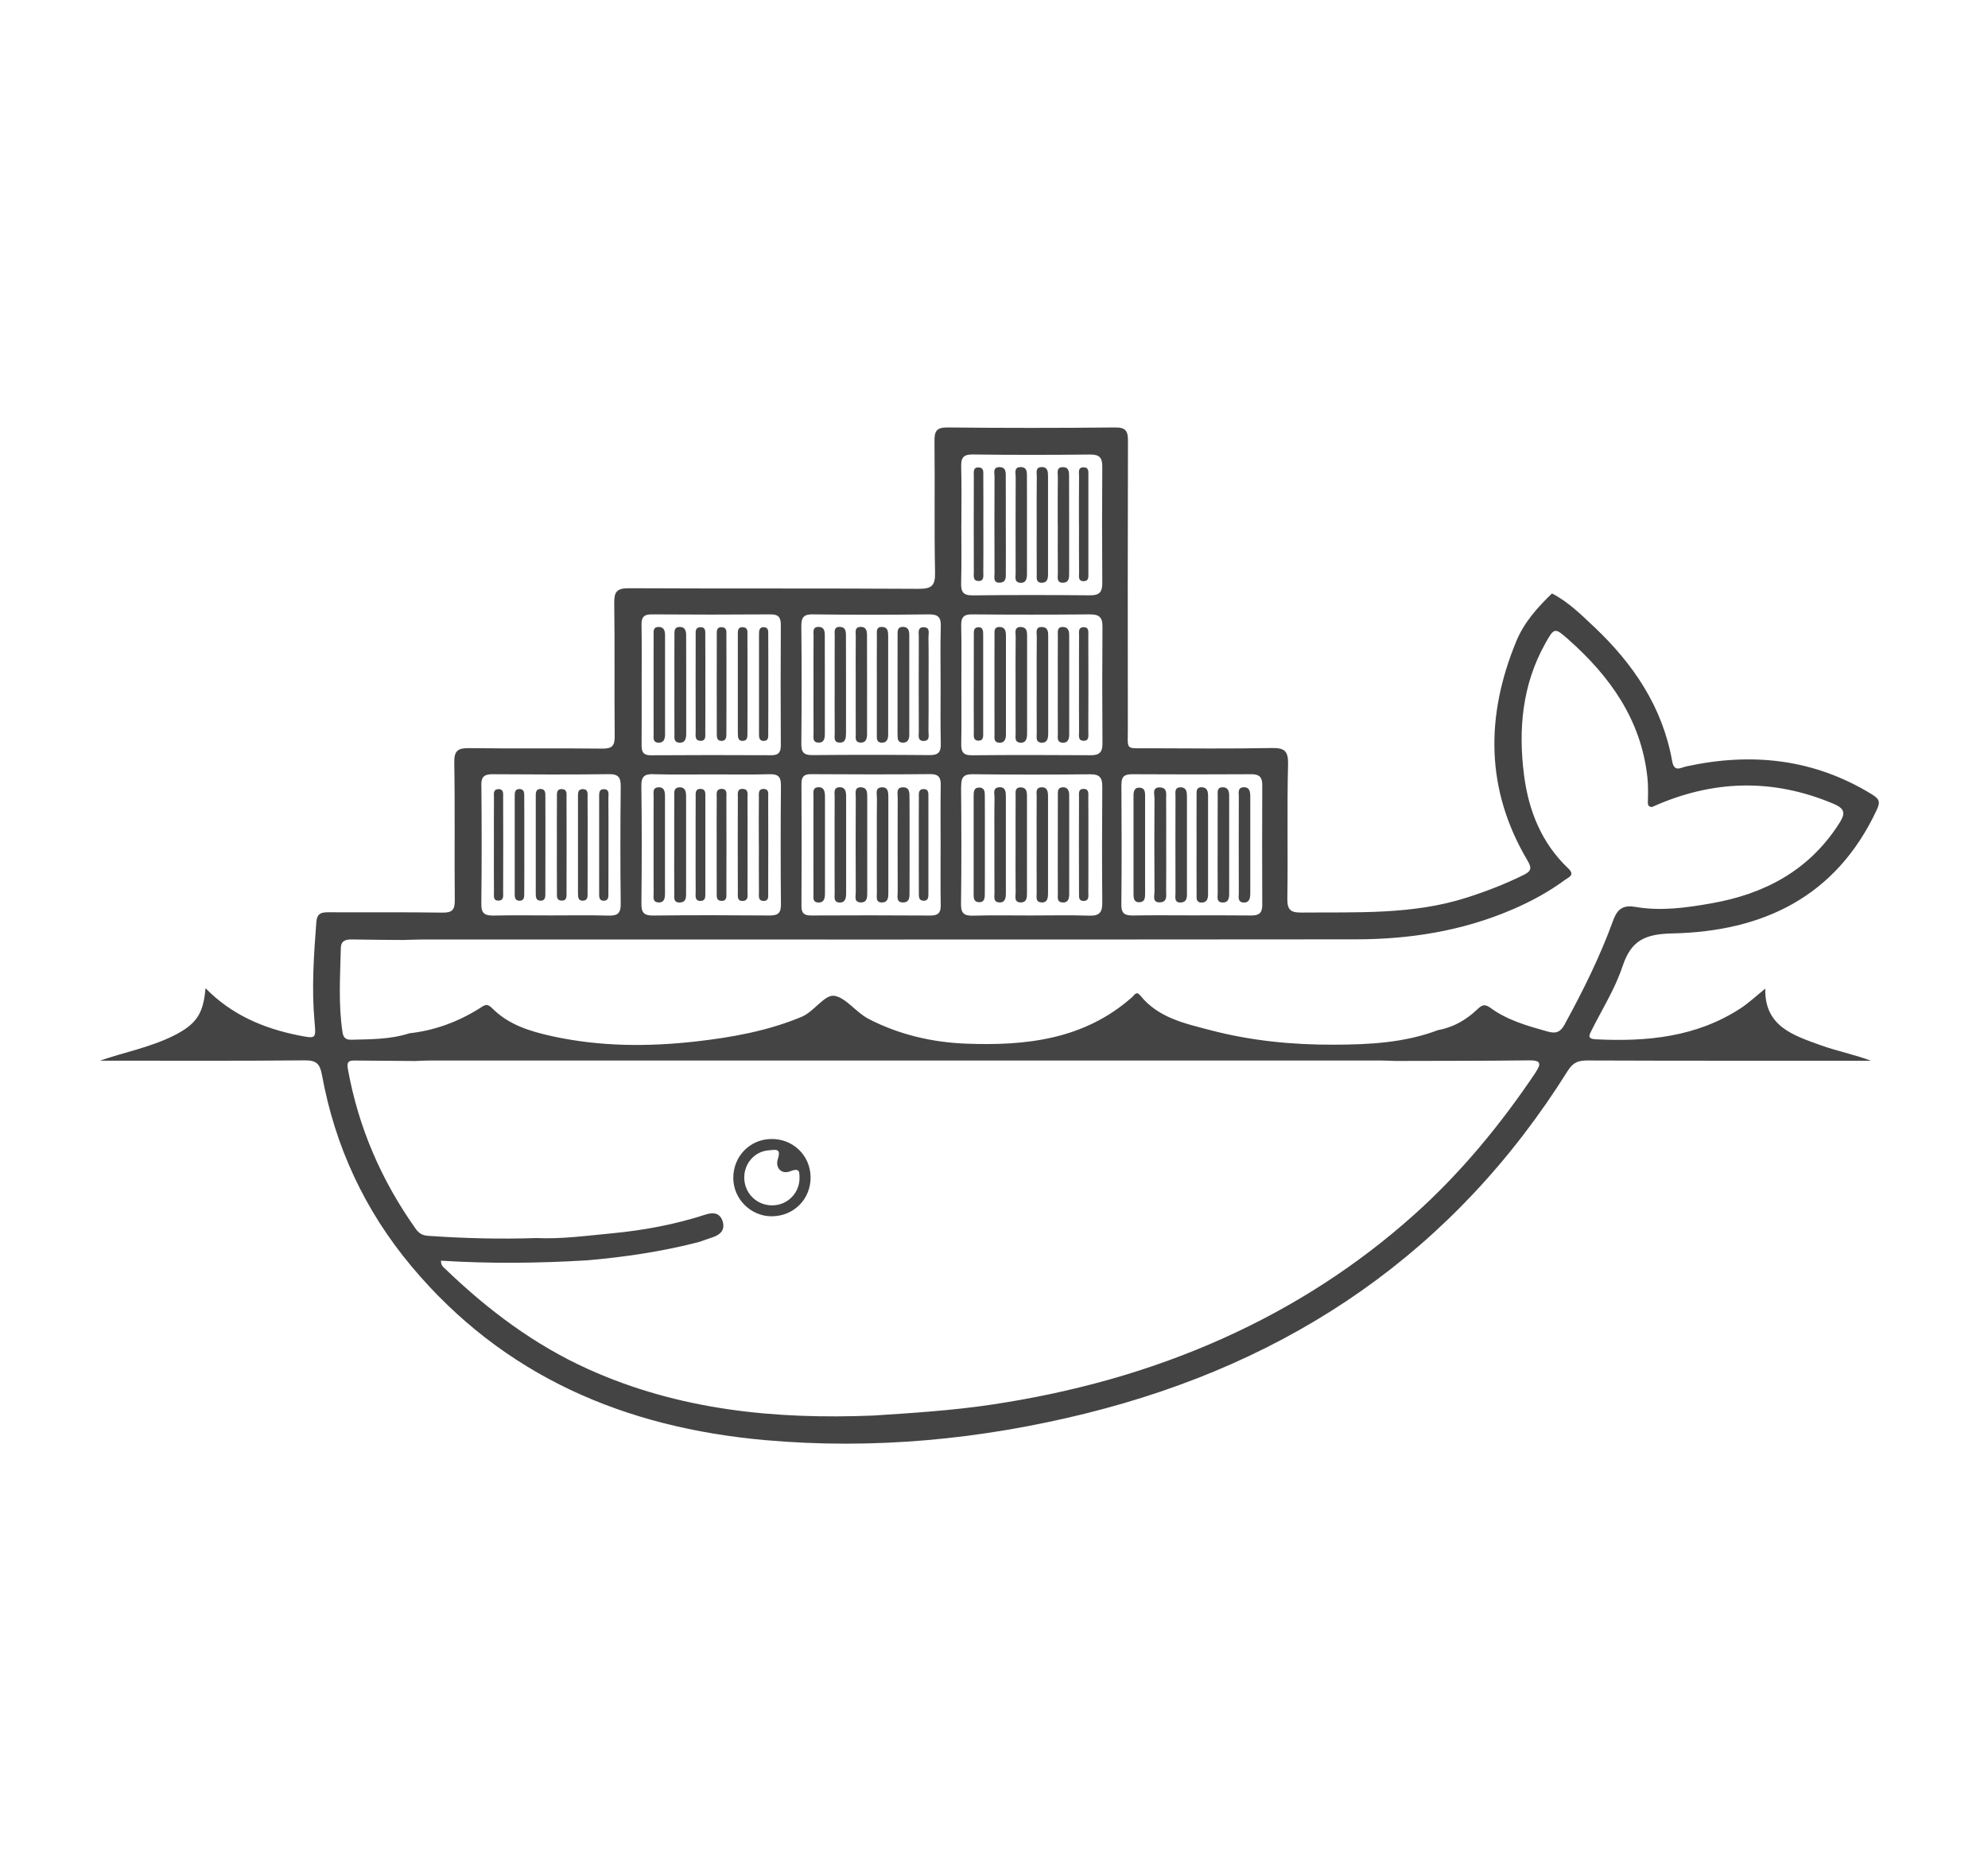
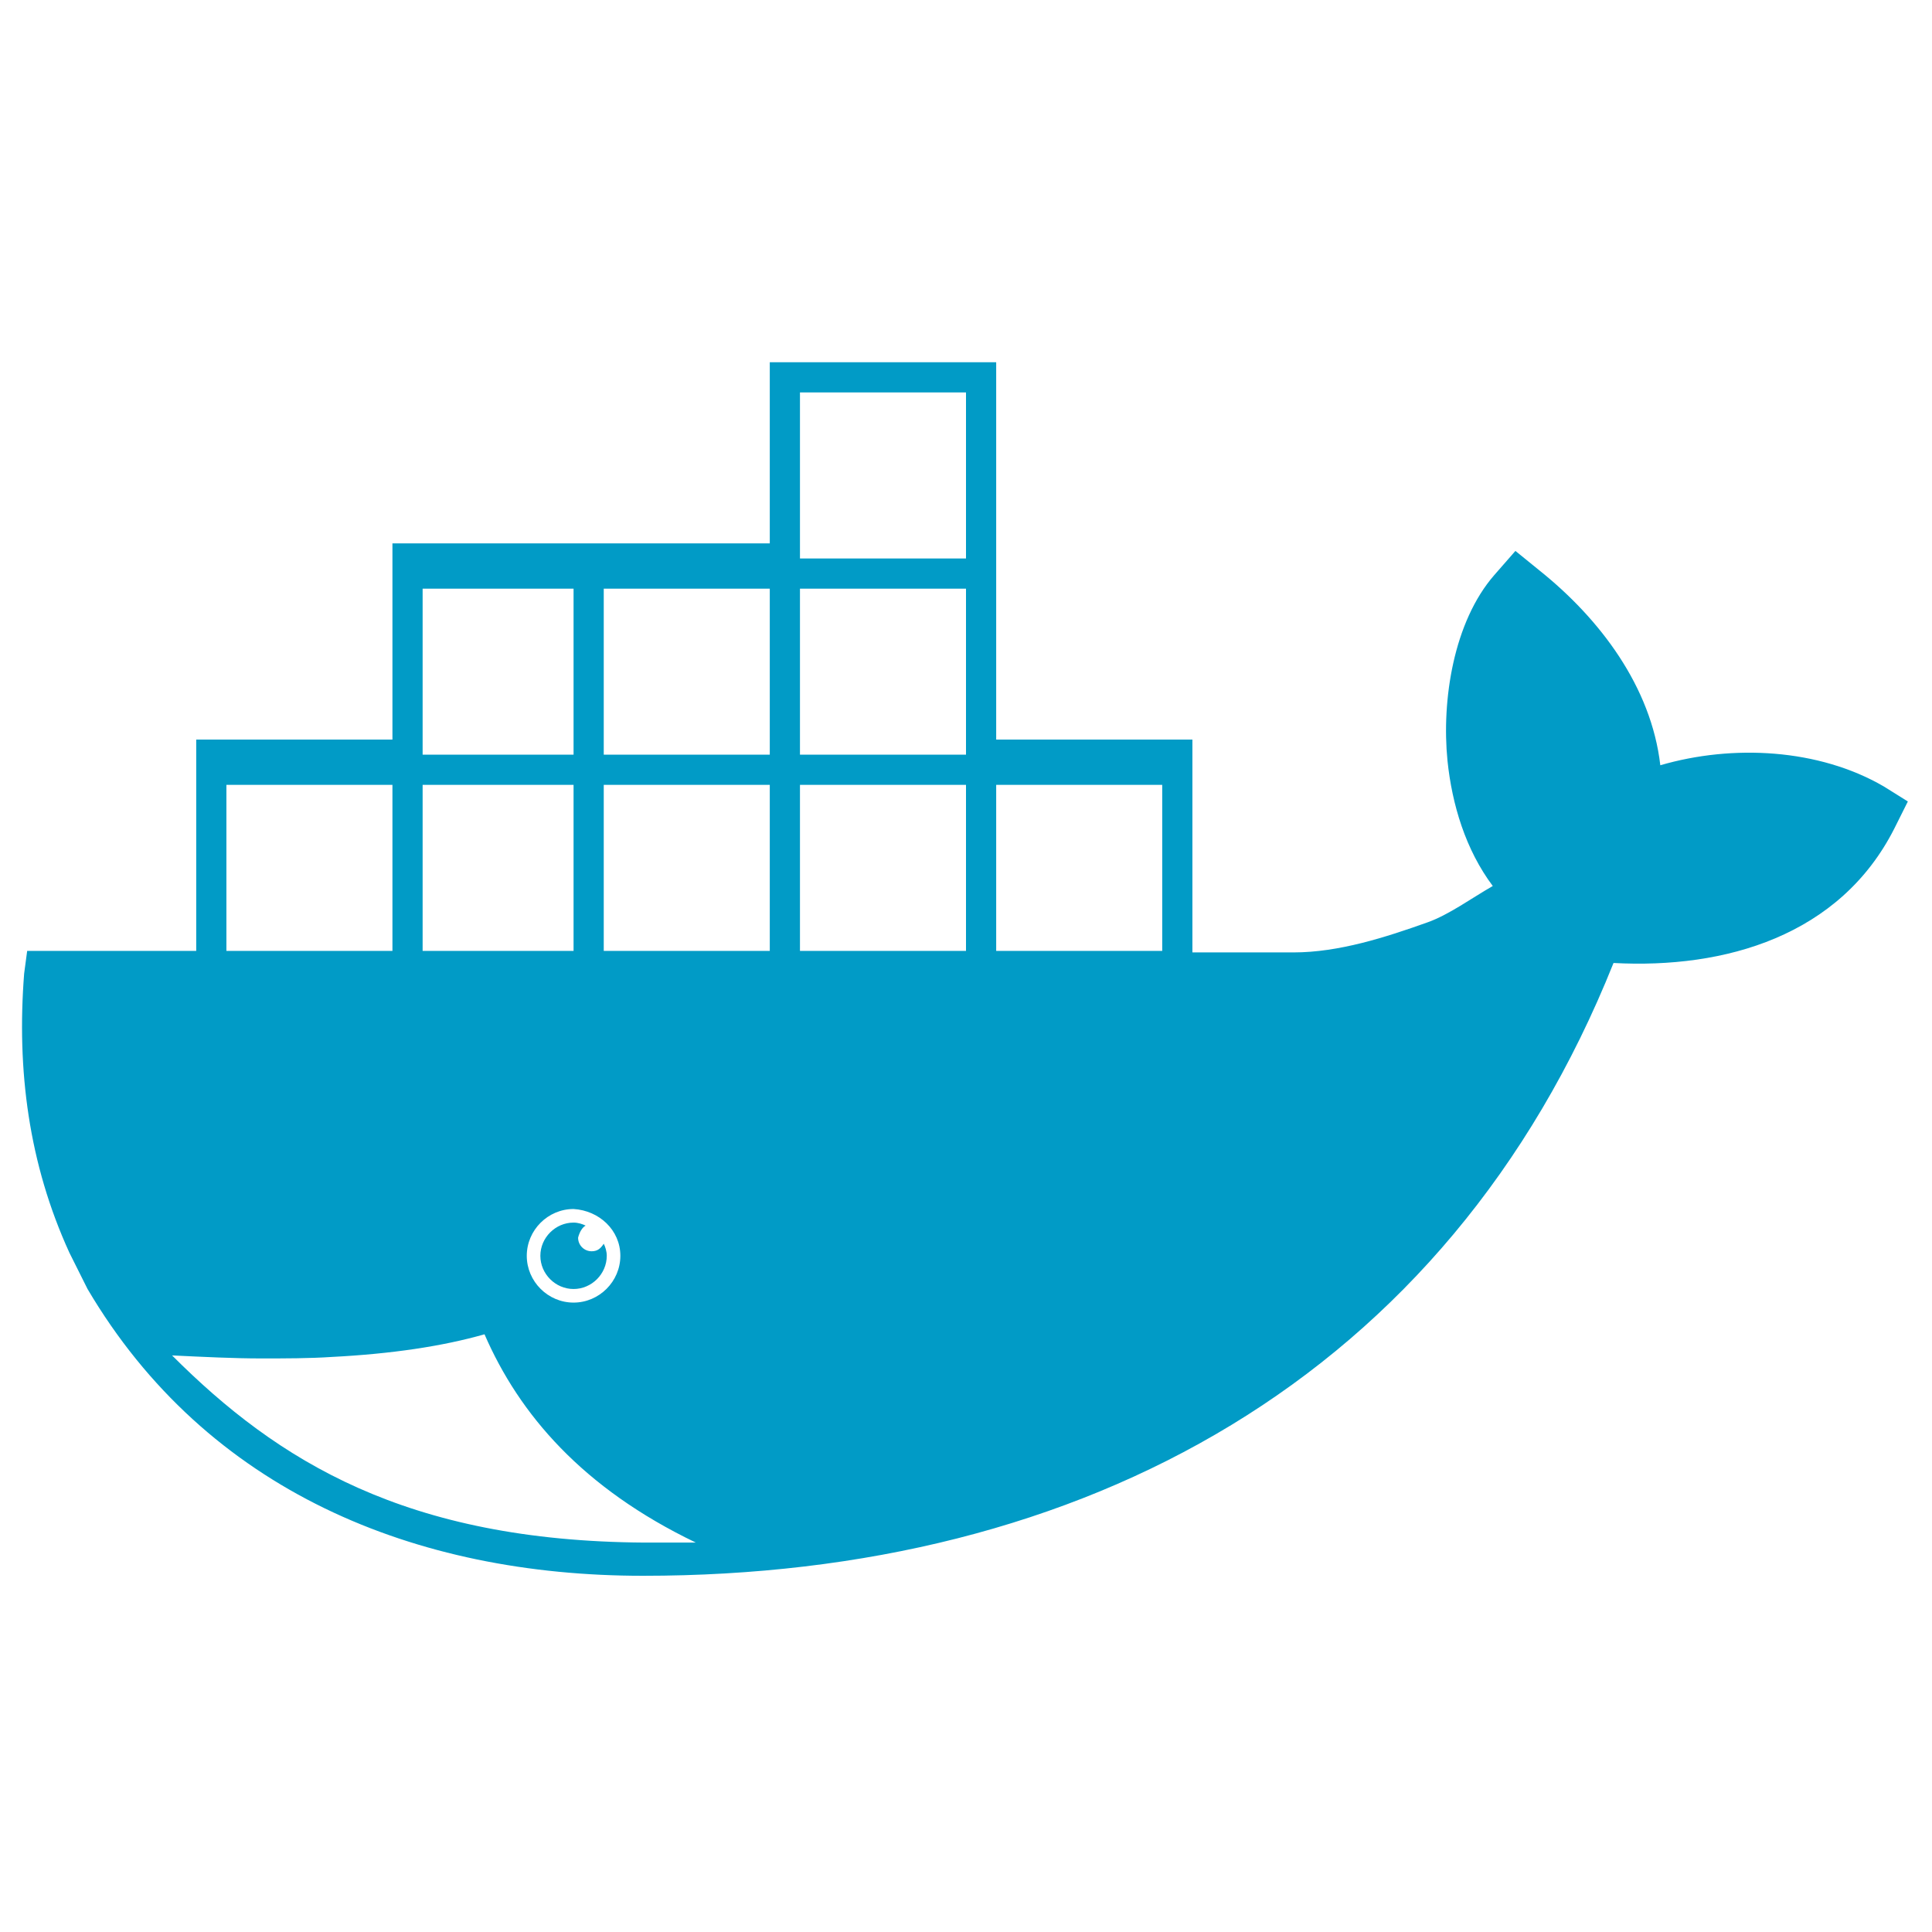
- <svg xmlns="http://www.w3.org/2000/svg" version="1.1" width="34" height="32" viewBox="0 0 34 32">
-   <path fill="#444444" d="M16.734 15.43c0.115 0.010 0.108-0.086 0.109-0.162 0.002-0.266 0.001-0.532 0.001-0.798 0-0.283 0.001-0.566-0.001-0.85-0-0.068 0.001-0.15-0.096-0.15s-0.095 0.081-0.095 0.15c-0.001 0.549-0.001 1.098-0 1.648 0 0.067-0.010 0.154 0.083 0.162z" />
-   <path fill="#444444" d="M20.202 15.435c0.107-0.009 0.098-0.103 0.098-0.179 0.001-0.266 0-0.533 0-0.799 0-0.275 0-0.55-0-0.825-0-0.080-0.004-0.167-0.112-0.166-0.105 0.001-0.084 0.091-0.084 0.155-0.002 0.55-0.002 1.1 0 1.65 0 0.070-0.028 0.175 0.098 0.165z" />
-   <path fill="#444444" d="M18.175 15.436c0.092 0.004 0.111-0.066 0.111-0.14 0-0.567 0-1.133-0-1.7-0-0.079-0.032-0.139-0.12-0.13-0.084 0.008-0.073 0.082-0.074 0.14-0.001 0.283-0.001 0.567-0.001 0.85 0 0.275-0.001 0.55 0.001 0.824 0.001 0.063-0.023 0.151 0.083 0.155z" />
-   <path fill="#444444" d="M17.463 15.435c0.093-0.002 0.101-0.078 0.101-0.149 0.001-0.558 0.001-1.116 0-1.674-0-0.073-0.012-0.144-0.106-0.145-0.107-0.001-0.088 0.086-0.088 0.15-0.002 0.275-0.001 0.55-0.001 0.824s-0.002 0.55 0.001 0.824c0.001 0.069-0.033 0.172 0.093 0.17z" />
-   <path fill="#444444" d="M16.815 10.856c-0-0.060-0.001-0.133-0.086-0.128s-0.074 0.081-0.074 0.139c-0.001 0.275-0.001 0.549-0.001 0.824s-0.002 0.549 0.001 0.824c0.001 0.063-0.020 0.155 0.085 0.153 0.084-0.002 0.075-0.081 0.075-0.138 0.001-0.558 0.001-1.116 0-1.674z" />
-   <path fill="#444444" d="M17.808 15.435c0.109 0.007 0.116-0.079 0.116-0.16 0-0.55 0-1.099 0-1.649 0-0.081-0.007-0.167-0.116-0.16-0.103 0.007-0.077 0.097-0.078 0.16-0.003 0.275-0.001 0.55-0.001 0.824s-0.001 0.55 0.001 0.824c0.001 0.063-0.025 0.153 0.078 0.16z" />
-   <path fill="#444444" d="M17.007 14.446c0 0.275-0.001 0.55 0.001 0.824 0.001 0.063-0.025 0.154 0.074 0.164 0.107 0.011 0.121-0.072 0.121-0.156 0-0.55 0-1.099-0-1.649 0-0.079-0.002-0.17-0.112-0.164-0.122 0.007-0.080 0.113-0.082 0.181-0.005 0.266-0.002 0.533-0.002 0.799z" />
-   <path fill="#444444" d="M20.465 15.288c0 0.065-0.016 0.151 0.090 0.149 0.092-0.002 0.106-0.074 0.106-0.147 0.001-0.559 0.001-1.117 0-1.676-0-0.072-0.012-0.145-0.104-0.149-0.107-0.004-0.092 0.081-0.092 0.147-0.002 0.275-0.001 0.55-0.001 0.825 0 0.284-0.001 0.567 0.001 0.851z" />
-   <path fill="#444444" d="M13.992 12.701c0.11 0.006 0.115-0.081 0.115-0.161 0-0.557 0.001-1.114-0.001-1.672-0-0.070-0.008-0.145-0.104-0.146-0.109-0.001-0.088 0.085-0.088 0.148-0.002 0.274-0.001 0.549-0.001 0.823-0 0.283-0.001 0.566 0.001 0.849 0.001 0.063-0.024 0.153 0.079 0.159z" />
-   <path fill="#444444" d="M15.351 12.567c0 0.060-0.002 0.129 0.081 0.135 0.089 0.006 0.119-0.054 0.119-0.132 0.001-0.567 0.001-1.134 0-1.701-0-0.070-0.008-0.144-0.104-0.147-0.105-0.003-0.096 0.078-0.096 0.144-0.001 0.283-0.001 0.567-0.001 0.85s-0 0.567 0 0.85z" />
-   <path fill="#444444" d="M13.989 13.465c-0.1 0.009-0.075 0.099-0.076 0.163-0.002 0.275-0.001 0.55-0.001 0.825s-0.001 0.55 0.001 0.825c0.001 0.063-0.023 0.154 0.081 0.158 0.108 0.004 0.115-0.083 0.115-0.163 0-0.55 0-1.1 0-1.65-0-0.083-0.014-0.167-0.12-0.158z" />
-   <path fill="#444444" d="M14.354 12.701c0.11 0.006 0.114-0.081 0.115-0.161 0-0.557 0.001-1.114-0.001-1.672-0-0.070-0.008-0.145-0.104-0.146-0.109-0.001-0.088 0.085-0.088 0.148-0.002 0.274-0.001 0.549-0.001 0.823-0 0.283-0.002 0.566 0.001 0.849 0.001 0.063-0.025 0.153 0.079 0.159z" />
-   <path fill="#444444" d="M14.996 12.565c0 0.058-0.009 0.131 0.077 0.137 0.090 0.006 0.117-0.056 0.117-0.134 0-0.566 0.001-1.132-0-1.697-0-0.069-0.006-0.145-0.102-0.148-0.109-0.004-0.091 0.081-0.091 0.145-0.002 0.274-0.001 0.549-0.001 0.823 0 0.291-0.001 0.583 0 0.874z" />
-   <path fill="#444444" d="M14.718 12.701c0.092 0.004 0.11-0.066 0.111-0.14 0-0.566 0.001-1.132-0.001-1.697-0-0.071-0.012-0.144-0.108-0.142-0.109 0.002-0.084 0.090-0.084 0.152-0.003 0.274-0.001 0.549-0.001 0.823 0 0.283-0.001 0.566 0.001 0.849 0.001 0.063-0.024 0.151 0.083 0.155z" />
-   <path fill="#444444" d="M17.37 9.804c0 0.063-0.025 0.154 0.075 0.163 0.108 0.010 0.119-0.074 0.119-0.157 0-0.274 0-0.549 0-0.823s0.001-0.549-0.001-0.823c-0.001-0.075 0.011-0.17-0.1-0.175-0.127-0.005-0.092 0.101-0.092 0.168-0.003 0.549-0.002 1.097-0.001 1.646z" />
-   <path fill="#444444" d="M18.613 10.874c-0-0.063 0.017-0.154-0.090-0.146-0.086 0.006-0.068 0.086-0.068 0.141-0.002 0.265-0.001 0.53-0.001 0.795 0 0.282-0.002 0.564 0.001 0.846 0.001 0.062-0.026 0.157 0.076 0.16s0.082-0.092 0.082-0.155c0.002-0.547 0.002-1.094 0-1.642z" />
-   <path fill="#444444" d="M19.489 15.431c0.096-0.004 0.095-0.083 0.095-0.152 0.001-0.275 0-0.55 0-0.825s0.001-0.55-0-0.825c-0-0.068 0.005-0.149-0.090-0.157s-0.108 0.066-0.108 0.139c-0.001 0.559-0.001 1.118 0 1.677 0 0.071 0.006 0.148 0.103 0.144z" />
-   <path fill="#444444" d="M18.18 10.723c-0.108-0-0.087 0.086-0.088 0.15-0.002 0.274-0.001 0.549-0.001 0.823 0 0.283-0.001 0.566 0.001 0.849 0.001 0.063-0.023 0.151 0.080 0.158 0.090 0.006 0.114-0.062 0.114-0.137 0.001-0.566 0.001-1.132-0-1.697 0-0.071-0.013-0.144-0.107-0.145z" />
-   <path fill="#444444" d="M17.097 10.723c-0.108-0-0.087 0.086-0.088 0.15-0.002 0.274-0.001 0.549-0.001 0.823 0 0.283-0.001 0.566 0.001 0.849 0.001 0.063-0.023 0.151 0.081 0.158 0.090 0.006 0.114-0.062 0.114-0.137 0.001-0.566 0.001-1.132-0-1.697-0-0.071-0.013-0.145-0.107-0.145z" />
-   <path fill="#444444" d="M18.454 8.967c0 0.274-0.002 0.549 0.001 0.823 0.001 0.062-0.025 0.154 0.085 0.15 0.085-0.003 0.074-0.081 0.074-0.138 0.001-0.557 0.001-1.115 0-1.672-0-0.057 0.011-0.134-0.075-0.137-0.111-0.004-0.083 0.089-0.084 0.151-0.003 0.274-0.002 0.549-0.002 0.823z" />
-   <path fill="#444444" d="M17.463 10.724c-0.126-0.005-0.091 0.101-0.092 0.169-0.004 0.266-0.002 0.531-0.002 0.797 0 0.283-0.001 0.566 0.001 0.849 0.001 0.064-0.024 0.154 0.076 0.163 0.106 0.009 0.12-0.075 0.12-0.157 0-0.549 0.001-1.097-0-1.646-0-0.076 0.006-0.17-0.103-0.174z" />
-   <path fill="#444444" d="M17.824 10.724c-0.126-0.005-0.091 0.101-0.092 0.169-0.004 0.266-0.002 0.531-0.002 0.797 0 0.283-0.001 0.566 0.001 0.849 0.001 0.064-0.024 0.154 0.076 0.163 0.106 0.009 0.12-0.075 0.12-0.157 0-0.549 0.001-1.097-0-1.646-0-0.076 0.006-0.17-0.103-0.174z" />
-   <path fill="#444444" d="M18.455 15.273c0 0.056-0.014 0.135 0.073 0.136 0.106 0.002 0.085-0.089 0.085-0.151 0.003-0.265 0.001-0.53 0.001-0.795 0-0.274 0.002-0.547-0.001-0.821-0.001-0.063 0.019-0.153-0.088-0.149-0.087 0.004-0.071 0.083-0.071 0.138-0.002 0.547-0.002 1.094 0 1.642z" />
-   <path fill="#444444" d="M16.738 9.938c0.099-0.002 0.078-0.096 0.079-0.159 0.003-0.265 0.001-0.53 0.001-0.796 0-0.282 0.001-0.565-0.001-0.847-0-0.056 0.013-0.134-0.072-0.141-0.108-0.009-0.090 0.082-0.090 0.145-0.002 0.547-0.002 1.095 0 1.642 0 0.063-0.020 0.157 0.082 0.155z" />
-   <path fill="#444444" d="M17.009 9.801c0 0.070-0.029 0.175 0.098 0.164 0.109-0.009 0.095-0.104 0.095-0.179 0.002-0.266 0.001-0.531 0-0.797 0-0.274 0.001-0.549-0.001-0.823-0.001-0.074 0.012-0.17-0.098-0.176-0.128-0.008-0.094 0.098-0.094 0.166-0.003 0.549-0.002 1.097-0 1.646z" />
-   <path fill="#444444" d="M19.745 15.247c0 0.074-0.044 0.196 0.1 0.186 0.125-0.009 0.098-0.119 0.099-0.2 0.003-0.257 0.001-0.513 0.001-0.77 0-0.265 0.001-0.53-0.001-0.796-0.001-0.081 0.025-0.192-0.101-0.199-0.144-0.008-0.098 0.114-0.098 0.187-0.004 0.53-0.004 1.061-0 1.591z" />
-   <path fill="#444444" d="M17.73 8.969c0 0.283-0.001 0.566 0.001 0.849 0 0.064-0.018 0.15 0.089 0.149 0.094-0.001 0.104-0.074 0.104-0.146 0.001-0.557 0.001-1.114-0-1.671-0-0.078-0.003-0.167-0.114-0.161-0.107 0.005-0.077 0.097-0.078 0.158-0.004 0.274-0.002 0.549-0.002 0.823z" />
-   <path fill="#444444" d="M18.091 8.978c0 0.274-0.002 0.549 0.001 0.823 0.001 0.070-0.030 0.172 0.097 0.165 0.093-0.005 0.096-0.083 0.096-0.153 0-0.557 0.001-1.114-0.001-1.671-0-0.069-0.003-0.148-0.097-0.152-0.128-0.006-0.094 0.098-0.095 0.166-0.004 0.274-0.002 0.549-0.002 0.823z" />
-   <path fill="#444444" d="M14.353 13.465c-0.102 0.006-0.078 0.097-0.078 0.16-0.002 0.275-0.001 0.55-0.001 0.825s-0.001 0.55 0.001 0.825c0.001 0.064-0.023 0.154 0.078 0.161 0.107 0.007 0.118-0.079 0.118-0.16 0-0.55 0-1.1 0-1.65-0-0.082-0.010-0.167-0.118-0.161z" />
-   <path fill="#444444" d="M15.714 12.512c0 0.062-0.024 0.158 0.076 0.161 0.123 0.004 0.088-0.105 0.089-0.173 0.004-0.266 0.002-0.533 0.002-0.799s0.003-0.533-0.002-0.799c-0.001-0.068 0.037-0.177-0.088-0.174-0.101 0.002-0.077 0.097-0.077 0.16-0.002 0.541-0.002 1.083 0 1.624z" />
-   <path fill="#444444" d="M11.257 15.435c0.109 0.007 0.116-0.079 0.116-0.16 0-0.55 0-1.099 0-1.649 0-0.081-0.007-0.167-0.116-0.16-0.103 0.007-0.077 0.097-0.078 0.16-0.002 0.275-0.001 0.55-0.001 0.824s-0.001 0.55 0.001 0.824c0.001 0.063-0.025 0.153 0.078 0.16z" />
-   <path fill="#444444" d="M10.247 15.277c0 0.058-0.004 0.133 0.084 0.129 0.086-0.005 0.073-0.081 0.074-0.137 0.002-0.274 0.001-0.548 0.001-0.822 0-0.265 0.002-0.531-0.001-0.796-0.001-0.061 0.026-0.155-0.082-0.153-0.084 0.001-0.075 0.079-0.076 0.136-0.001 0.548-0.001 1.096 0 1.644z" />
-   <path fill="#444444" d="M11.631 15.435c0.11-0.004 0.103-0.095 0.103-0.172 0.001-0.547 0-1.094 0-1.641 0-0.083-0.014-0.164-0.121-0.155-0.098 0.008-0.080 0.095-0.081 0.16-0.002 0.274-0.001 0.547-0.001 0.821s-0.002 0.547 0.001 0.821c0.001 0.071-0.024 0.172 0.097 0.167z" />
-   <path fill="#444444" d="M11.897 15.259c0.001 0.063-0.019 0.153 0.088 0.15 0.086-0.002 0.077-0.078 0.078-0.135 0.001-0.548 0.001-1.096-0-1.644-0-0.057 0.010-0.133-0.075-0.137-0.107-0.005-0.089 0.084-0.090 0.147-0.002 0.265-0.001 0.531-0.001 0.797 0 0.274-0.002 0.548 0.001 0.822z" />
-   <path fill="#444444" d="M9.886 15.279c0 0.059-0.001 0.132 0.087 0.126 0.085-0.005 0.076-0.080 0.076-0.137 0.002-0.266 0.001-0.532 0.001-0.797 0-0.274 0.002-0.549-0.001-0.823-0.001-0.063 0.019-0.154-0.087-0.151-0.085 0.002-0.076 0.079-0.077 0.136-0.001 0.549-0.001 1.098 0 1.647z" />
-   <path fill="#444444" d="M12.619 15.261c0 0.064-0.017 0.156 0.089 0.148 0.1-0.008 0.075-0.099 0.076-0.162 0.003-0.265 0.001-0.531 0.001-0.796s0.002-0.531-0.001-0.797c-0.001-0.063 0.024-0.154-0.077-0.161-0.106-0.007-0.088 0.085-0.088 0.149-0.002 0.54-0.002 1.079-0 1.619z" />
-   <path fill="#444444" d="M12.257 14.447c0 0.274-0.001 0.548 0.001 0.822 0 0.056-0.012 0.133 0.073 0.139 0.107 0.008 0.092-0.081 0.092-0.144 0.002-0.54 0.002-1.079-0-1.619-0-0.063 0.020-0.156-0.085-0.152-0.102 0.003-0.079 0.095-0.080 0.158-0.003 0.265-0.001 0.531-0.001 0.797z" />
-   <path fill="#444444" d="M27.75 16.528c0.145-0.445 0.388-0.553 0.849-0.563 1.549-0.033 2.799-0.622 3.495-2.106 0.064-0.137 0.058-0.188-0.078-0.272-0.993-0.61-2.056-0.722-3.175-0.479-0.097 0.021-0.208 0.106-0.243-0.092-0.165-0.926-0.665-1.663-1.336-2.296-0.223-0.21-0.442-0.427-0.719-0.57-0.249 0.239-0.479 0.498-0.611 0.819-0.528 1.28-0.527 2.54 0.195 3.754 0.084 0.141 0.045 0.185-0.074 0.244-0.316 0.156-0.643 0.282-0.98 0.389-0.919 0.292-1.867 0.243-2.811 0.252-0.191 0.002-0.248-0.046-0.245-0.242 0.012-0.765-0.007-1.531 0.012-2.295 0.006-0.24-0.072-0.281-0.289-0.277-0.696 0.013-1.393 0.007-2.089 0.004-0.418-0.002-0.361 0.047-0.362-0.349-0.002-1.634-0.003-3.267 0.002-4.9 0.001-0.169-0.028-0.24-0.221-0.238-0.954 0.010-1.908 0.010-2.863 0-0.188-0.002-0.227 0.061-0.225 0.235 0.009 0.748-0.006 1.496 0.010 2.244 0.005 0.231-0.060 0.282-0.284 0.281-1.651-0.010-3.301-0.002-4.952-0.010-0.208-0.001-0.254 0.061-0.251 0.258 0.011 0.756-0 1.513 0.008 2.27 0.002 0.168-0.044 0.217-0.214 0.215-0.756-0.009-1.513 0.002-2.27-0.008-0.194-0.003-0.264 0.038-0.26 0.25 0.014 0.782 0.001 1.565 0.009 2.347 0.002 0.168-0.043 0.219-0.214 0.216-0.645-0.010-1.289-0.002-1.934-0.006-0.127-0.001-0.208 0.011-0.22 0.169-0.043 0.566-0.082 1.131-0.031 1.698 0.027 0.299 0.029 0.299-0.276 0.238-0.599-0.12-1.143-0.352-1.588-0.806-0.037 0.439-0.157 0.617-0.546 0.812-0.4 0.2-0.84 0.282-1.26 0.427 1.169 0 2.338 0.006 3.507-0.005 0.199-0.002 0.256 0.064 0.29 0.248 0.223 1.223 0.731 2.318 1.53 3.273 1.576 1.885 3.657 2.761 6.048 2.974 1.854 0.165 3.69-0.010 5.495-0.458 3.512-0.873 6.301-2.77 8.236-5.862 0.085-0.136 0.177-0.174 0.331-0.173 1.53 0.006 3.061 0.004 4.591 0.004 0.087 0 0.174 0 0.261 0-0.289-0.108-0.584-0.165-0.863-0.266-0.462-0.168-0.959-0.32-0.944-0.967-0.154 0.124-0.28 0.243-0.423 0.337-0.756 0.493-1.601 0.573-2.474 0.53-0.155-0.008-0.115-0.071-0.071-0.159 0.18-0.36 0.401-0.708 0.525-1.087zM19.18 13.415c-0.001-0.141 0.059-0.173 0.185-0.173 0.679 0.004 1.358 0.004 2.037 0 0.131-0.001 0.186 0.048 0.186 0.181-0.003 0.688-0.003 1.375-0 2.063 0 0.139-0.069 0.174-0.194 0.172-0.335-0.004-0.671-0.002-1.006-0.002s-0.671-0.004-1.006 0.002c-0.133 0.002-0.205-0.023-0.204-0.181 0.007-0.688 0.006-1.375 0.001-2.063zM18.855 12.722c0.001 0.145-0.057 0.196-0.199 0.195-0.679-0.004-1.358-0.006-2.037 0.001-0.16 0.002-0.182-0.073-0.179-0.205 0.006-0.335 0.002-0.67 0.002-1.005s0.005-0.671-0.003-1.005c-0.003-0.142 0.038-0.197 0.188-0.195 0.67 0.006 1.341 0.006 2.011 0 0.151-0.001 0.218 0.042 0.217 0.203-0.005 0.67-0.005 1.341-0 2.011zM16.442 8.965c0-0.327 0.006-0.653-0.003-0.979-0.004-0.148 0.028-0.215 0.196-0.213 0.67 0.009 1.34 0.008 2.010 0.001 0.16-0.002 0.209 0.057 0.207 0.21-0.005 0.662-0.005 1.323 0 1.985 0.001 0.153-0.045 0.214-0.206 0.213-0.67-0.006-1.34-0.007-2.010 0.001-0.166 0.002-0.202-0.062-0.198-0.212 0.009-0.335 0.003-0.67 0.003-1.005zM16.439 13.452c-0.001-0.15 0.032-0.212 0.198-0.21 0.67 0.008 1.34 0.008 2.009 0.001 0.161-0.002 0.207 0.059 0.206 0.211-0.005 0.661-0.006 1.322 0 1.984 0.002 0.165-0.049 0.229-0.221 0.223-0.334-0.011-0.67-0.003-1.005-0.003-0.326 0-0.653-0.006-0.979 0.003-0.15 0.004-0.213-0.031-0.211-0.198 0.009-0.67 0.007-1.339 0.001-2.009zM13.904 10.508c0.66 0.008 1.321 0.008 1.981 0 0.158-0.002 0.21 0.048 0.205 0.205-0.010 0.334-0.003 0.669-0.003 1.003s-0.005 0.669 0.003 1.003c0.003 0.142-0.040 0.197-0.189 0.196-0.669-0.006-1.338-0.006-2.007 0-0.147 0.001-0.191-0.048-0.189-0.193 0.006-0.669 0.007-1.338-0-2.007-0.002-0.152 0.036-0.21 0.2-0.208zM16.087 14.475c-0 0.335-0.004 0.67 0.002 1.005 0.003 0.133-0.045 0.18-0.179 0.179-0.679-0.005-1.357-0.004-2.036-0.001-0.12 0.001-0.168-0.038-0.167-0.163 0.004-0.696 0.004-1.392 0-2.088-0.001-0.121 0.041-0.167 0.164-0.166 0.679 0.004 1.357 0.006 2.036-0.001 0.158-0.002 0.185 0.069 0.182 0.202-0.006 0.344-0.002 0.687-0.002 1.031zM11.147 10.508c0.677 0.005 1.355 0.005 2.032 0 0.138-0.001 0.176 0.054 0.175 0.183-0.004 0.686-0.004 1.372-0 2.058 0.001 0.12-0.042 0.169-0.164 0.168-0.686-0.003-1.372-0.004-2.058 0.001-0.153 0.001-0.16-0.082-0.159-0.197 0.003-0.334 0.001-0.669 0.001-1.003 0-0.343 0.004-0.686-0.002-1.029-0.003-0.131 0.038-0.182 0.175-0.181zM11.18 13.242c0.335 0.009 0.67 0.003 1.006 0.003 0.327 0 0.653 0.006 0.98-0.003 0.149-0.004 0.191 0.051 0.19 0.194-0.006 0.679-0.006 1.358 0 2.037 0.001 0.153-0.061 0.186-0.199 0.185-0.662-0.005-1.324-0.007-1.986 0.001-0.162 0.002-0.203-0.054-0.201-0.208 0.007-0.67 0.008-1.341-0.001-2.011-0.002-0.167 0.059-0.203 0.21-0.199zM8.231 13.428c-0.001-0.153 0.061-0.187 0.199-0.186 0.662 0.005 1.323 0.007 1.985-0.001 0.163-0.002 0.202 0.057 0.201 0.209-0.007 0.67-0.008 1.34 0 2.010 0.002 0.165-0.059 0.204-0.21 0.2-0.326-0.009-0.653-0.003-0.979-0.003s-0.653-0.005-0.979 0.002c-0.145 0.003-0.218-0.025-0.216-0.195 0.008-0.679 0.007-1.358 0.001-2.036zM26.267 18.337c-0.6 0.894-1.28 1.721-2.082 2.439-0.978 0.876-2.071 1.577-3.269 2.115-1.266 0.569-2.591 0.929-3.963 1.134-0.669 0.1-1.343 0.142-2.017 0.186v0c-1.681 0.068-3.323-0.092-4.879-0.795-0.919-0.415-1.71-1.010-2.432-1.704-0.035-0.034-0.085-0.061-0.083-0.15 0.835 0.053 1.669 0.044 2.502-0.006 0.643-0.056 1.279-0.15 1.905-0.312v0 0c0.081-0.028 0.162-0.055 0.242-0.083 0.13-0.044 0.212-0.125 0.169-0.269-0.044-0.146-0.159-0.162-0.289-0.12-0.521 0.17-1.056 0.27-1.602 0.322-0.433 0.041-0.865 0.101-1.302 0.081-0.616 0.021-1.231 0.005-1.846-0.038-0.096-0.007-0.156-0.042-0.21-0.118-0.588-0.828-0.982-1.736-1.162-2.738-0.024-0.137 0.031-0.143 0.129-0.142 0.342 0.004 0.685 0.006 1.027 0.008 0.077-0.003 0.154-0.008 0.232-0.008 5.433-0 10.865-0 16.297-0 0.077 0 0.154 0.005 0.232 0.007 0.764-0.002 1.528-0.001 2.292-0.010 0.191-0.002 0.206 0.054 0.108 0.2zM26.765 17.513c-0.076 0.138-0.148 0.173-0.304 0.128-0.34-0.096-0.679-0.19-0.967-0.401-0.101-0.073-0.146-0.055-0.23 0.025-0.188 0.179-0.41 0.308-0.672 0.354-0.572 0.217-1.174 0.247-1.773 0.249-0.713 0.003-1.423-0.066-2.116-0.248-0.438-0.115-0.892-0.21-1.2-0.592-0.070-0.086-0.1-0.009-0.138 0.024-0.819 0.728-1.816 0.838-2.847 0.798-0.578-0.023-1.138-0.153-1.659-0.421-0.216-0.111-0.387-0.36-0.583-0.396-0.173-0.032-0.347 0.268-0.57 0.36-0.577 0.24-1.184 0.349-1.798 0.419-0.822 0.093-1.645 0.090-2.459-0.088-0.38-0.083-0.752-0.195-1.035-0.483-0.090-0.092-0.137-0.042-0.212 0.005-0.368 0.231-0.767 0.379-1.201 0.427-0.323 0.105-0.658 0.102-0.992 0.11-0.091 0.002-0.136-0.029-0.151-0.128-0.073-0.479-0.040-0.959-0.029-1.44 0.003-0.127 0.085-0.149 0.193-0.147 0.292 0.006 0.584 0.006 0.876 0.009 0.112-0.003 0.223-0.008 0.335-0.008 5.32-0 10.64 0.002 15.96-0.003 0.916-0.001 1.811-0.142 2.662-0.506 0.325-0.139 0.634-0.306 0.918-0.516 0.056-0.041 0.168-0.077 0.049-0.19-0.457-0.433-0.679-0.988-0.757-1.597-0.1-0.781-0.032-1.544 0.362-2.249 0.154-0.276 0.162-0.278 0.394-0.073 0.714 0.632 1.244 1.373 1.353 2.353 0.015 0.136 0.013 0.274 0.009 0.411-0.002 0.061 0 0.101 0.071 0.104 1.029-0.465 2.063-0.497 3.109-0.053 0.208 0.088 0.192 0.179 0.087 0.341-0.513 0.799-1.274 1.2-2.18 1.359-0.429 0.076-0.864 0.137-1.302 0.061-0.197-0.034-0.304 0.025-0.378 0.23-0.223 0.613-0.511 1.197-0.825 1.769z" />
-   <path fill="#444444" d="M8.448 15.258c0.001 0.062-0.021 0.154 0.088 0.145 0.084-0.007 0.069-0.086 0.069-0.142 0.002-0.539 0.002-1.079-0-1.618-0-0.063 0.016-0.154-0.090-0.145-0.085 0.007-0.067 0.087-0.067 0.142-0.002 0.265-0.001 0.531-0.001 0.796 0 0.274-0.002 0.548 0.001 0.822z" />
-   <path fill="#444444" d="M9.525 15.263c0 0.056-0.013 0.134 0.072 0.14 0.107 0.008 0.091-0.081 0.092-0.145 0.002-0.54 0.002-1.080 0-1.621-0-0.056 0.013-0.134-0.072-0.14-0.107-0.008-0.091 0.081-0.092 0.145-0.002 0.266-0.001 0.532-0.001 0.797-0 0.274-0.001 0.549 0.001 0.823z" />
-   <path fill="#444444" d="M8.883 15.406c0.086 0.002 0.083-0.072 0.083-0.131 0.002-0.274 0.001-0.549 0.001-0.823s0.001-0.549-0.001-0.823c-0-0.058 0.005-0.132-0.080-0.134-0.086-0.002-0.083 0.072-0.083 0.131-0.001 0.549-0.001 1.098-0 1.646 0 0.058-0.005 0.132 0.080 0.134z" />
-   <path fill="#444444" d="M14.73 13.466c-0.125-0.006-0.093 0.1-0.094 0.169-0.003 0.541-0.003 1.083 0 1.625 0 0.068-0.036 0.174 0.088 0.175 0.109 0.001 0.108-0.091 0.108-0.169 0.001-0.266 0-0.533 0-0.799 0-0.275 0.001-0.55-0-0.825-0.001-0.077 0.006-0.17-0.102-0.175z" />
-   <path fill="#444444" d="M9.245 15.406c0.085 0 0.082-0.073 0.082-0.132 0.001-0.266 0.001-0.532 0.001-0.798 0-0.283 0.001-0.566-0.001-0.849-0-0.059 0.004-0.133-0.082-0.133s-0.082 0.073-0.082 0.132c-0.001 0.549-0.001 1.098 0 1.646 0 0.059-0.004 0.132 0.082 0.133z" />
-   <path fill="#444444" d="M15.801 13.496c-0.105-0.001-0.085 0.090-0.086 0.153-0.003 0.266-0.001 0.532-0.001 0.798 0 0.274-0.001 0.549 0.001 0.823 0 0.058-0.007 0.132 0.078 0.136 0.088 0.004 0.085-0.069 0.085-0.128 0.001-0.549 0.001-1.098 0-1.647-0-0.058 0.007-0.135-0.078-0.135z" />
-   <path fill="#444444" d="M20.921 15.436c0.091-0.003 0.101-0.079 0.101-0.151 0.001-0.559 0.001-1.117-0-1.676-0-0.073-0.017-0.144-0.109-0.144-0.106 0-0.087 0.087-0.087 0.152-0.002 0.275-0.001 0.55-0.001 0.825s-0.002 0.55 0.001 0.825c0.001 0.069-0.031 0.173 0.095 0.169z" />
-   <path fill="#444444" d="M13.062 12.672c0.087-0 0.077-0.077 0.077-0.134 0.002-0.282 0.001-0.564 0.001-0.846s0.001-0.564-0.001-0.846c-0-0.050 0.004-0.11-0.066-0.118-0.088-0.010-0.092 0.058-0.092 0.119-0.001 0.564-0.001 1.129 0 1.693 0 0.059-0.004 0.133 0.081 0.133z" />
-   <path fill="#444444" d="M15.554 13.654c-0-0.084 0.011-0.191-0.114-0.188-0.118 0.002-0.087 0.108-0.087 0.177-0.002 0.539-0.002 1.078-0 1.617 0 0.070-0.030 0.175 0.090 0.175 0.125 0 0.111-0.107 0.112-0.19 0.002-0.265 0.001-0.53 0.001-0.796s0.001-0.53-0.001-0.796z" />
-   <path fill="#444444" d="M12.979 14.437c0 0.274-0.002 0.547 0.001 0.821 0.001 0.063-0.021 0.153 0.085 0.151 0.087-0.002 0.073-0.081 0.073-0.136 0.002-0.547 0.002-1.094 0-1.641-0-0.055 0.016-0.134-0.071-0.138-0.107-0.005-0.087 0.086-0.088 0.149-0.003 0.265-0.001 0.53-0.001 0.795z" />
-   <path fill="#444444" d="M12.62 12.542c0 0.059-0.003 0.132 0.083 0.13 0.085-0.002 0.080-0.075 0.080-0.134 0.002-0.274 0.001-0.548 0.001-0.822 0-0.283 0.001-0.565-0.001-0.848-0-0.057 0.014-0.133-0.071-0.14-0.108-0.009-0.092 0.080-0.093 0.144-0.001 0.557-0.001 1.113 0 1.67z" />
-   <path fill="#444444" d="M15.081 13.466c-0.121 0.006-0.082 0.112-0.083 0.18-0.004 0.266-0.002 0.533-0.002 0.799 0 0.275-0.002 0.55 0.001 0.825 0.001 0.070-0.028 0.173 0.098 0.165 0.091-0.006 0.098-0.083 0.098-0.154 0.001-0.55 0.001-1.1 0-1.65-0-0.080-0.004-0.171-0.112-0.165z" />
-   <path fill="#444444" d="M21.264 15.436c0.107 0.008 0.119-0.077 0.119-0.159 0.001-0.275 0-0.55 0-0.825s0-0.55-0-0.825c-0-0.081-0.008-0.167-0.116-0.162-0.103 0.005-0.080 0.096-0.080 0.159-0.002 0.55-0.002 1.1-0 1.65 0 0.064-0.023 0.154 0.077 0.162z" />
-   <path fill="#444444" d="M11.26 12.702c0.090 0.006 0.114-0.062 0.114-0.137 0.001-0.566 0.001-1.132-0-1.697-0-0.071-0.013-0.144-0.107-0.145-0.108-0-0.087 0.086-0.088 0.15-0.002 0.274-0.001 0.549-0.001 0.823 0 0.283-0.001 0.566 0.001 0.849 0.001 0.063-0.023 0.151 0.081 0.158z" />
-   <path fill="#444444" d="M11.617 12.702c0.107 0.007 0.119-0.077 0.119-0.159 0-0.558 0.001-1.116-0.001-1.674-0-0.071-0.012-0.144-0.106-0.146-0.105-0.002-0.094 0.080-0.094 0.146-0.002 0.275-0.001 0.55-0.001 0.824-0 0.283-0.001 0.567 0.001 0.85 0 0.065-0.018 0.153 0.082 0.159z" />
-   <path fill="#444444" d="M12.259 12.542c0 0.059-0.003 0.132 0.084 0.13 0.085-0.002 0.079-0.076 0.080-0.134 0.002-0.283 0.001-0.565 0.001-0.848 0-0.274 0.001-0.548-0.001-0.822-0-0.056 0.014-0.133-0.072-0.14-0.107-0.009-0.092 0.080-0.092 0.144-0.002 0.557-0.001 1.113 0 1.67z" />
-   <path fill="#444444" d="M11.977 12.671c0.104 0.004 0.084-0.090 0.085-0.153 0.003-0.274 0.001-0.548 0.001-0.822s0.001-0.548-0.001-0.822c-0-0.064 0.016-0.153-0.091-0.146-0.085 0.006-0.073 0.082-0.073 0.139-0.001 0.548-0.002 1.096 0 1.644 0 0.063-0.021 0.155 0.079 0.159z" />
-   <path fill="#444444" d="M13.863 20.13c-0.006-0.374-0.307-0.66-0.684-0.649-0.362 0.010-0.641 0.303-0.638 0.671 0.003 0.358 0.303 0.654 0.66 0.651 0.378-0.003 0.667-0.296 0.662-0.673zM13.215 20.616c-0.262 0.005-0.476-0.195-0.486-0.457-0.010-0.254 0.176-0.471 0.426-0.485 0.089-0.005 0.213-0.048 0.149 0.146-0.051 0.153 0.061 0.272 0.211 0.213 0.176-0.069 0.155 0.024 0.159 0.127-0.006 0.251-0.207 0.451-0.459 0.456z" />
+ <svg xmlns="http://www.w3.org/2000/svg" viewBox="0 0 128 128">
+   <g fill="#019BC6">
+     <path d="M124.8 52.1c-4.3-2.5-10-2.8-14.8-1.4-.6-5.2-4-9.7-8-12.9l-1.6-1.3-1.4 1.6c-2.7 3.1-3.5 8.3-3.1 12.3.3 2.9 1.2 5.9 3 8.3-1.4.8-2.9 1.9-4.3 2.4-2.8 1-5.9 2-8.9 2h-6.7v-14.1h-13v-25h-15v12h-25v13h-13v14h-11.2l-.2 1.5c-.5 6.4.3 12.6 3 18.5l1.1 2.2.1.2c7.9 13.4 21.7 19 36.8 19 29.2 0 53.3-13.1 64.3-40.6 7.4.4 15-1.8 18.6-8.9l.9-1.8-1.6-1zm-96.8-13.1h10v11h-10v-11zm13.1 44.2c0 1.7-1.4 3.1-3.1 3.1-1.7 0-3.1-1.4-3.1-3.1 0-1.7 1.4-3.1 3.1-3.1 1.7.1 3.1 1.4 3.1 3.1zm-13.1-31.2h10v11h-10v-11zm-13 0h11v11h-11v-11zm27.7 50.2c-15.8-.1-24.3-5.4-31.3-12.4 2.1.1 4.1.2 5.9.2 1.6 0 3.2 0 4.7-.1 3.9-.2 7.3-.7 10.1-1.5 2.3 5.3 6.5 10.2 14 13.8h-3.4zm8.3-39.2h-11v-11h11v11zm0-13h-11v-11h11v11zm13 13h-11v-11h11v11zm0-13h-11v-11h11v11zm0-13h-11v-11h11v11zm13 26h-11v-11h11v11zM38.8 81.2c-.2-.1-.5-.2-.8-.2-1.2 0-2.2 1-2.2 2.2 0 1.2 1 2.2 2.2 2.2s2.2-1 2.2-2.2c0-.3-.1-.6-.2-.8-.2.3-.4.5-.8.5-.5 0-.9-.4-.9-.9.1-.4.3-.7.5-.8z" />
+   </g>
</svg>
